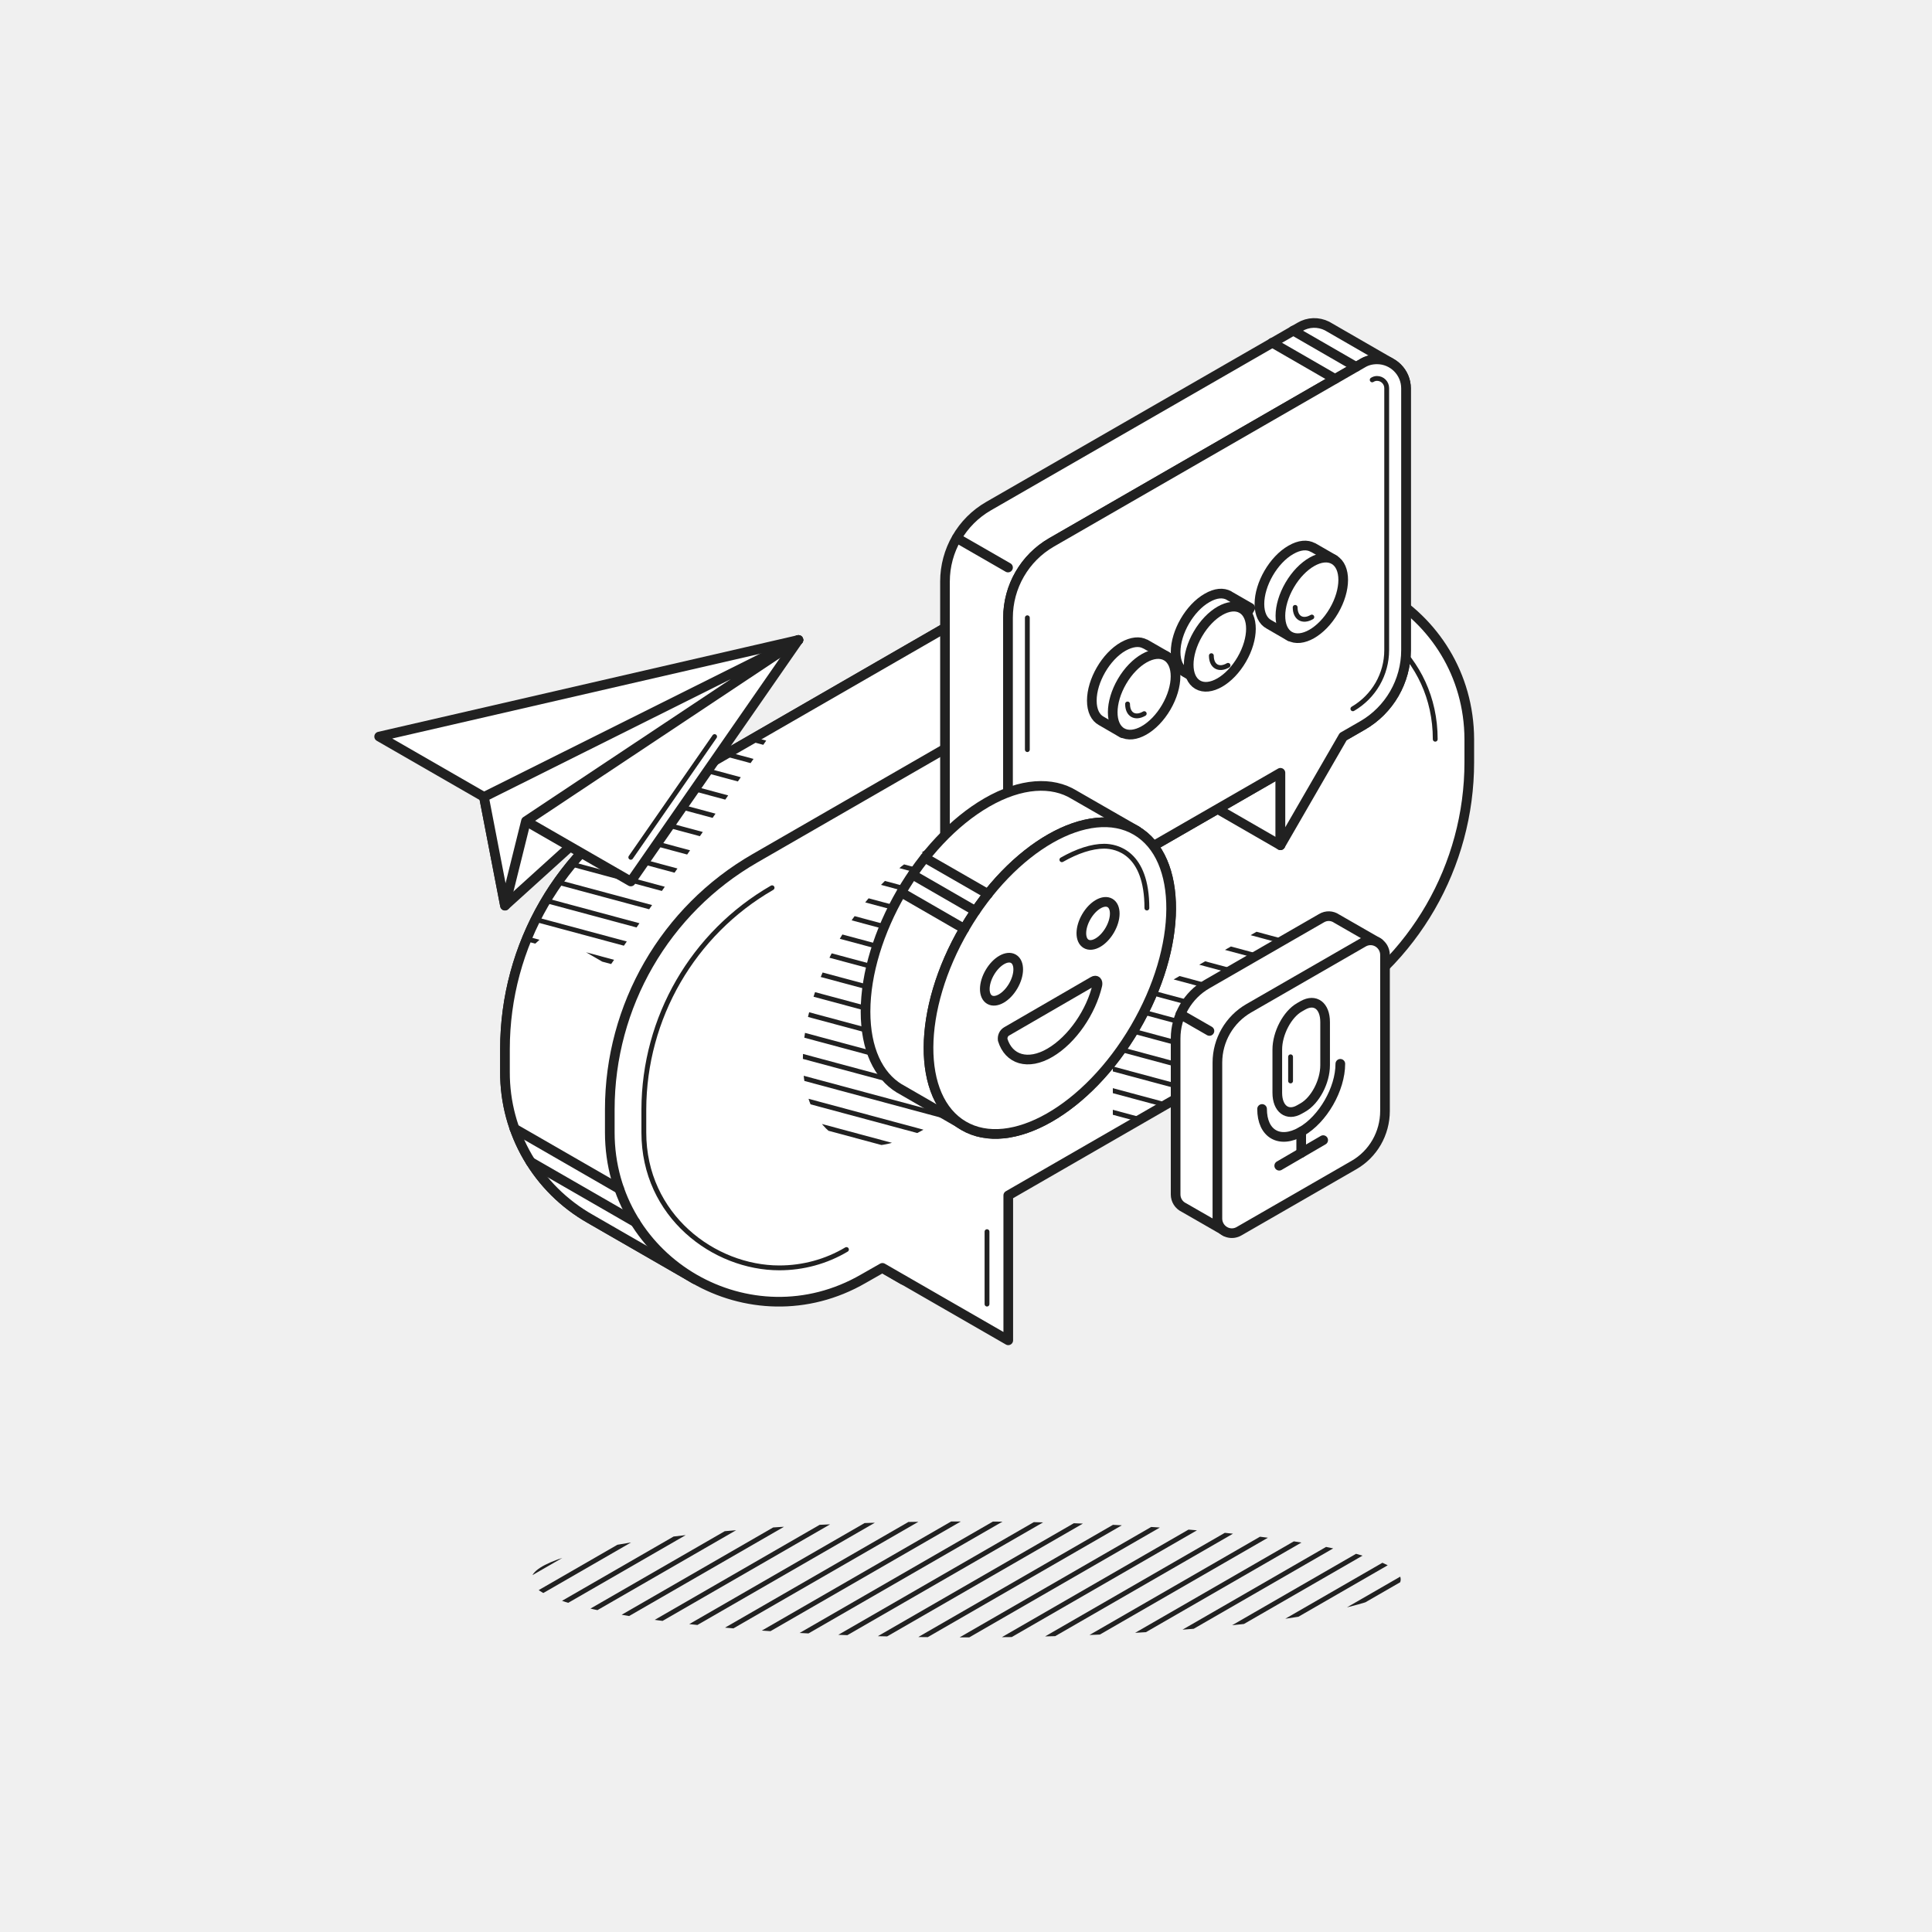
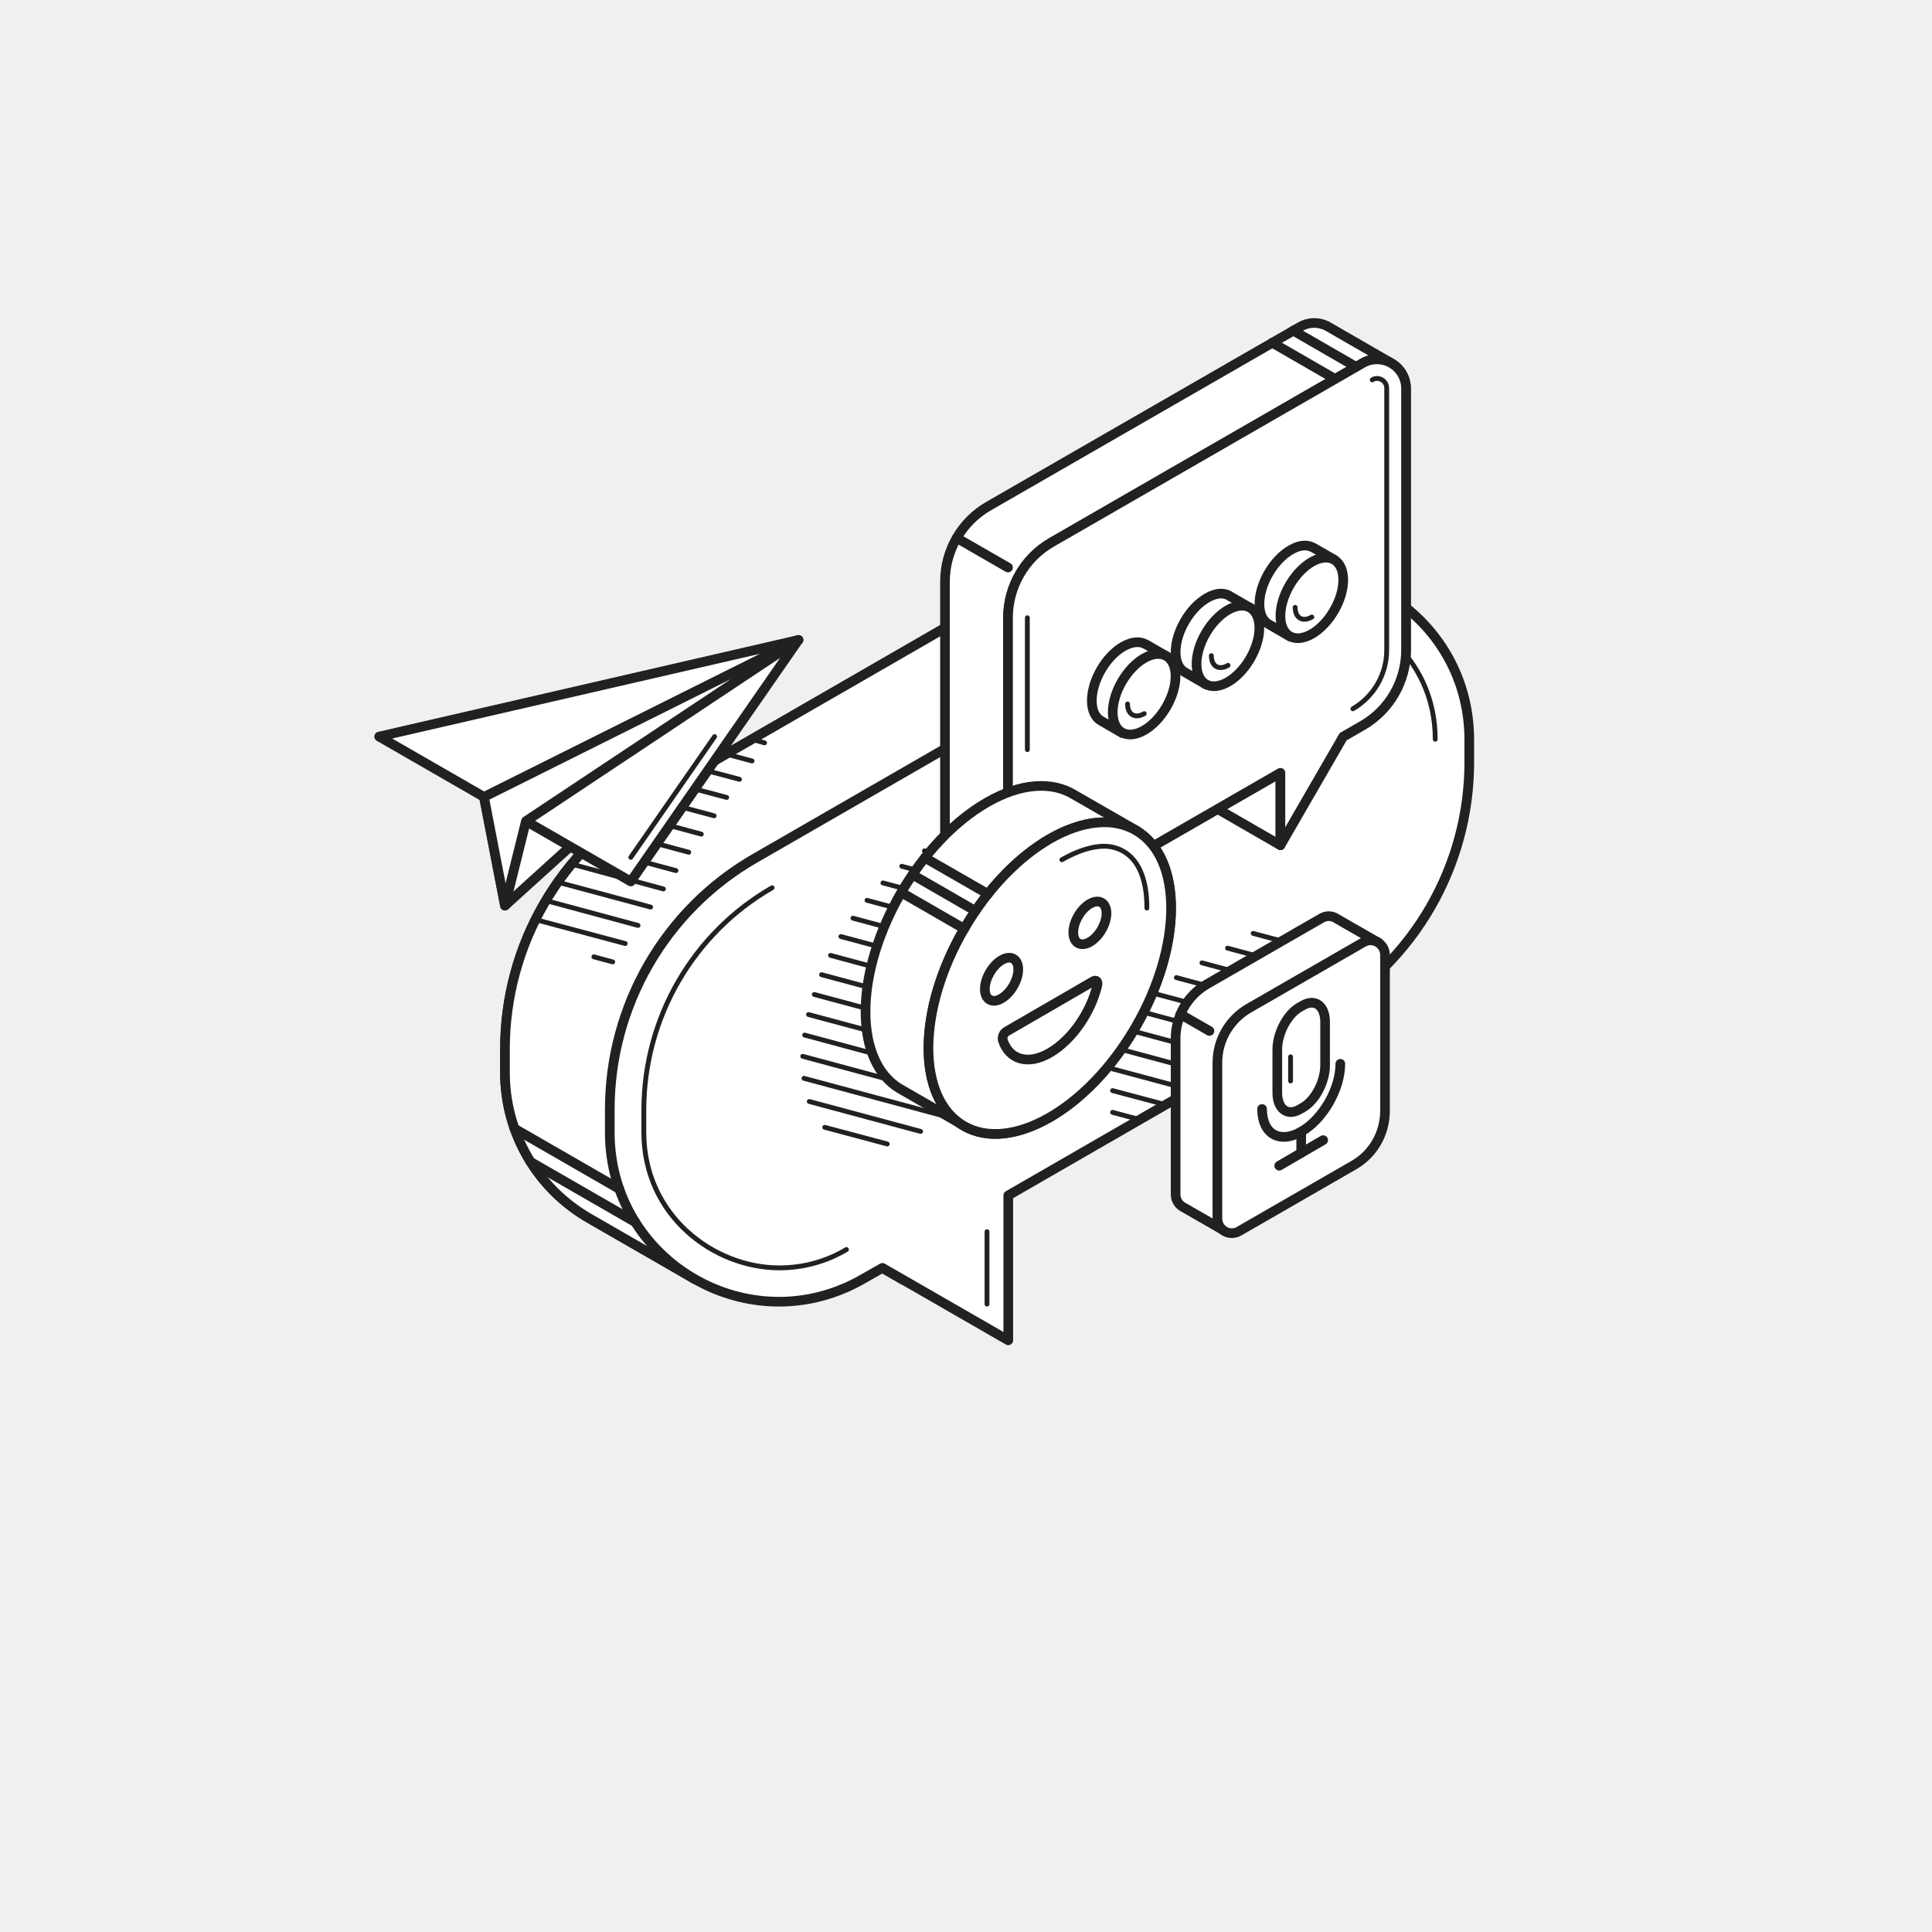
- <svg xmlns="http://www.w3.org/2000/svg" xmlns:xlink="http://www.w3.org/1999/xlink" version="1.1" id="Isolation_Mode" x="0px" y="0px" viewBox="0 0 800 800" style="enable-background:new 0 0 800 800;" xml:space="preserve">
+ <svg xmlns="http://www.w3.org/2000/svg" version="1.1" id="Isolation_Mode" x="0px" y="0px" viewBox="0 0 800 800" style="enable-background:new 0 0 800 800;" xml:space="preserve">
  <style type="text/css">
	.st0{fill:#FFFFFF;stroke:#212121;stroke-width:4;stroke-linecap:round;stroke-linejoin:round;}
	.st1{fill:none;stroke:#212121;stroke-width:2;stroke-linecap:round;stroke-linejoin:round;}
- 	.st2{clip-path:url(#SVGID_2_);}
+ 	.st2{fill:none;}
	.st3{fill:none;stroke:#212121;stroke-width:4;stroke-linecap:round;stroke-linejoin:round;}
- 	.st4{clip-path:url(#SVGID_4_);}
- 	.st5{clip-path:url(#SVGID_6_);}
- 	.st6{clip-path:url(#SVGID_8_);}
</style>
  <polygon class="st0" points="374,530 321.9,500 374,470 " />
-   <path class="st0" d="M573,245.3l-43-24.8l-0.2-0.1l-0.2-0.1l0,0c-21.6-12.5-48.1-12.4-69.7,0.1L269.2,330.4  c-37.2,21.4-60.1,61.1-60.1,104v9.5c-0.1,25.2,13.4,48.4,35.3,60.8l0,0l43.4,25l8.3-17.8c6.3-1.6,12.4-4.1,18-7.4l190.7-109.9  c37.2-21.4,60.1-61.1,60.1-104v-9.5c0-9.6-1.9-19.1-5.7-27.9L573,245.3z" />
+   <path class="st0" d="M573,245.3l-43-24.8l-0.2-0.1l-0.2-0.1l0,0c-21.6-12.5-48.1-12.4-69.7,0.1l-190.7,110  c-37.2,21.4-60.1,61.1-60.1,104v9.5c-0.1,25.2,13.4,48.4,35.3,60.8l0,0l43.4,25l8.3-17.8c6.3-1.6,12.4-4.1,18-7.4l190.7-109.9  c37.2-21.4,60.1-61.1,60.1-104v-9.5c0-9.6-1.9-19.1-5.7-27.9L573,245.3z" />
  <path class="st0" d="M559.2,253.3c3.8,8.8,5.7,18.3,5.7,27.9v9.5c0,42.9-22.9,82.6-60.1,104L314.1,504.5c-5.6,3.3-11.7,5.7-18,7.4  l-8.3,17.8l-43.4-25c-21.9-12.4-35.4-35.6-35.3-60.8v-9.5c0-42.9,22.9-82.6,60.1-104l190.7-109.9c10.6-6.2,22.6-9.4,34.9-9.4  c12.2,0,24.2,3.2,34.8,9.3l0.2,0.1l0.2,0.1l43,24.8L559.2,253.3z" />
  <path class="st1" d="M503.3,245.5L312.6,355.4c-37.2,21.4-60.1,61.1-60.1,104v9.5c0,53.9,58.3,87.6,105,60.6l190.7-109.9  c37.2-21.4,60.1-61.1,60.1-104v-9.5C608.2,252.3,550,218.6,503.3,245.5z" />
  <path class="st0" d="M503.3,245.5L312.6,355.4c-37.2,21.4-60.1,61.1-60.1,104v9.5c0,53.9,58.3,87.6,105,60.6l7.9-4.5l52.1,30v-60  l130.8-75.4c37.2-21.4,60.1-61.1,60.1-104v-9.5C608.2,252.3,550,218.6,503.3,245.5z" />
  <path class="st1" d="M510.3,257.6c8.4-5,18.1-7.6,27.9-7.6c27,0,56.1,21.5,56.1,56.1" />
-   <g>
-     <defs>
-       <path id="SVGID_1_" d="M530.2,390.4V430l-69.4,40v-38.4c0-7.1,3.8-13.8,10-17.3l50.4-29c2.9-1.7,6.5-0.7,8.2,2.2    C529.9,388.3,530.2,389.3,530.2,390.4z" />
-     </defs>
-     <clipPath id="SVGID_2_">
-       <use xlink:href="#SVGID_1_" style="overflow:visible;" />
-     </clipPath>
-     <g class="st2">
-       <line class="st1" x1="233.5" y1="202.1" x2="1125.2" y2="441.8" />
-       <line class="st1" x1="226.4" y1="209.1" x2="1118.1" y2="448.9" />
-       <line class="st1" x1="219.3" y1="216.2" x2="1111" y2="455.9" />
-       <line class="st1" x1="212.3" y1="223.3" x2="1103.9" y2="463" />
-       <line class="st1" x1="205.2" y1="230.4" x2="1096.9" y2="470.1" />
-       <line class="st1" x1="198.1" y1="237.4" x2="1089.8" y2="477.1" />
-       <line class="st1" x1="191.1" y1="244.5" x2="1082.7" y2="484.2" />
-       <line class="st1" x1="184" y1="251.6" x2="1075.7" y2="491.3" />
-       <line class="st1" x1="176.9" y1="258.6" x2="1068.6" y2="498.4" />
-       <line class="st1" x1="169.9" y1="265.7" x2="1061.5" y2="505.4" />
-       <line class="st1" x1="162.8" y1="272.8" x2="1054.4" y2="512.5" />
-       <line class="st1" x1="155.7" y1="279.9" x2="1047.4" y2="519.6" />
-       <line class="st1" x1="148.6" y1="286.9" x2="1040.3" y2="526.7" />
-       <line class="st1" x1="141.6" y1="294" x2="1033.2" y2="533.7" />
-       <line class="st1" x1="134.5" y1="301.1" x2="1026.2" y2="540.8" />
-       <line class="st1" x1="127.4" y1="308.1" x2="1019.1" y2="547.9" />
-       <line class="st1" x1="120.3" y1="315.2" x2="1012" y2="554.9" />
-       <line class="st1" x1="113.3" y1="322.3" x2="1005" y2="562" />
-       <line class="st1" x1="106.2" y1="329.4" x2="997.9" y2="569.1" />
-       <line class="st1" x1="99.1" y1="336.4" x2="990.8" y2="576.2" />
-       <line class="st1" x1="92.1" y1="343.5" x2="983.7" y2="583.2" />
-       <line class="st1" x1="85" y1="350.6" x2="976.7" y2="590.3" />
-       <line class="st1" x1="77.9" y1="357.6" x2="969.6" y2="597.4" />
-       <line class="st1" x1="70.8" y1="364.7" x2="962.5" y2="604.4" />
-       <line class="st1" x1="63.8" y1="371.8" x2="955.5" y2="611.5" />
-       <line class="st1" x1="56.7" y1="378.9" x2="948.4" y2="618.6" />
-       <line class="st1" x1="49.6" y1="385.9" x2="941.3" y2="625.7" />
-       <line class="st1" x1="42.6" y1="393" x2="934.2" y2="632.7" />
-       <line class="st1" x1="35.5" y1="400.1" x2="927.2" y2="639.8" />
-       <line class="st1" x1="28.4" y1="407.1" x2="920.1" y2="646.9" />
-       <line class="st1" x1="21.4" y1="414.2" x2="913" y2="653.9" />
-       <line class="st1" x1="14.3" y1="421.3" x2="906" y2="661" />
-       <line class="st1" x1="7.2" y1="428.4" x2="898.9" y2="668.1" />
-       <line class="st1" x1="0.1" y1="435.4" x2="891.8" y2="675.1" />
-       <line class="st1" x1="-6.9" y1="442.5" x2="884.7" y2="682.2" />
-     </g>
-   </g>
+   <line class="st1" x1="530.1" y1="389.5" x2="518.9" y2="386.5" />
+   <line class="st1" x1="530.2" y1="398.5" x2="508.3" y2="392.6" />
+   <line class="st1" x1="530.2" y1="407.4" x2="497.7" y2="398.7" />
+   <line class="st1" x1="530.2" y1="416.4" x2="487.1" y2="404.8" />
+   <line class="st1" x1="530.2" y1="425.4" x2="476.5" y2="411" />
+   <path class="st1" d="M466.7,417.3L466.7,417.3L525,433" />
+   <line class="st1" x1="514.4" y1="439.1" x2="461.9" y2="425" />
+   <line class="st1" x1="503.8" y1="445.2" x2="460.7" y2="433.6" />
+   <polyline class="st1" points="460.7,442.6 493.1,451.3 493.1,451.3 " />
+   <line class="st1" x1="482.5" y1="457.4" x2="460.7" y2="451.6" />
+   <line class="st1" x1="471.9" y1="463.6" x2="460.7" y2="460.6" />
+   <line class="st1" x1="461.3" y1="469.7" x2="460.7" y2="469.5" />
+   <path class="st2" d="M530.2,390.4V430l-69.4,40v-38.4c0-7.1,3.8-13.8,10-17.3l50.4-29c2.9-1.7,6.5-0.7,8.2,2.2  C529.9,388.3,530.2,389.3,530.2,390.4z" />
  <path class="st1" d="M350.5,517.4c-8.4,5-18,7.6-27.8,7.6l0,0c-27,0-56.1-21.5-56.1-56.1v-9.5c0.1-37.9,20.3-72.9,53.1-91.8" />
  <path class="st0" d="M556.2,450v-51.1l14.7-8.5l-17.4-10l0,0c-1.9-1.3-4.3-1.4-6.3-0.2l-47.4,27.3c-8,4.6-13,13.2-13,22.5v64.6  c0,2.3,1.3,4.4,3.4,5.4l0,0l17.4,10l54.7-31.5l-15.1-8.7C552.9,464.8,556.2,457.6,556.2,450z" />
  <path class="st0" d="M560.5,482.5l-47.4,27.3c-2.9,1.7-6.5,0.7-8.2-2.2c-0.5-0.9-0.8-1.9-0.8-3V440c0-9.3,5-17.9,13-22.5l47.4-27.3  c2.9-1.7,6.5-0.7,8.2,2.2c0.5,0.9,0.8,1.9,0.8,3V460C573.5,469.3,568.6,477.9,560.5,482.5z" />
  <polygon class="st3" points="200.4,330 330.6,265 217.8,340 " />
  <line class="st3" x1="488.8" y1="420" x2="500.8" y2="426.9" />
  <line class="st3" x1="482" y1="212.2" x2="525.4" y2="237.2" />
  <line class="st3" x1="497.4" y1="211.1" x2="540.7" y2="236.1" />
  <line class="st3" x1="219.7" y1="481.1" x2="263.1" y2="506.1" />
  <line class="st3" x1="213" y1="467.3" x2="256.4" y2="492.3" />
-   <g>
-     <defs>
-       <path id="SVGID_3_" d="M321.9,300l-69.4,100l-25.1-14.5l-12.2,11.1c9.3-28,28.5-51.5,54-66.2L321.9,300L321.9,300z" />
-     </defs>
-     <clipPath id="SVGID_4_">
-       <use xlink:href="#SVGID_3_" style="overflow:visible;" />
-     </clipPath>
-     <g class="st4">
-       <line class="st1" x1="126.4" y1="256.4" x2="1018.1" y2="496.1" />
-       <line class="st1" x1="119.4" y1="263.5" x2="1011" y2="503.2" />
-       <line class="st1" x1="112.3" y1="270.6" x2="1004" y2="510.3" />
-       <line class="st1" x1="105.2" y1="277.6" x2="996.9" y2="517.4" />
-       <line class="st1" x1="98.2" y1="284.7" x2="989.8" y2="524.4" />
-       <line class="st1" x1="91.1" y1="291.8" x2="982.8" y2="531.5" />
-       <line class="st1" x1="84" y1="298.9" x2="975.7" y2="538.6" />
-       <line class="st1" x1="76.9" y1="305.9" x2="968.6" y2="545.7" />
-       <line class="st1" x1="69.9" y1="313" x2="961.5" y2="552.7" />
-       <line class="st1" x1="62.8" y1="320.1" x2="954.5" y2="559.8" />
-       <line class="st1" x1="55.7" y1="327.1" x2="947.4" y2="566.9" />
-       <line class="st1" x1="48.7" y1="334.2" x2="940.3" y2="573.9" />
-       <line class="st1" x1="41.6" y1="341.3" x2="933.2" y2="581" />
-       <line class="st1" x1="34.5" y1="348.4" x2="926.2" y2="588.1" />
-       <line class="st1" x1="27.4" y1="355.4" x2="919.1" y2="595.2" />
-       <line class="st1" x1="20.4" y1="362.5" x2="912" y2="602.2" />
-       <line class="st1" x1="13.3" y1="369.6" x2="905" y2="609.3" />
-       <line class="st1" x1="6.2" y1="376.6" x2="897.9" y2="616.4" />
-       <line class="st1" x1="-0.9" y1="383.7" x2="890.8" y2="623.4" />
-       <line class="st1" x1="-7.9" y1="390.8" x2="883.8" y2="630.5" />
-       <line class="st1" x1="-15" y1="397.9" x2="876.7" y2="637.6" />
-       <line class="st1" x1="-22.1" y1="404.9" x2="869.6" y2="644.6" />
-       <line class="st1" x1="-29.1" y1="412" x2="862.5" y2="651.7" />
-       <line class="st1" x1="-36.2" y1="419.1" x2="855.5" y2="658.8" />
-       <line class="st1" x1="-43.3" y1="426.1" x2="848.4" y2="665.9" />
-       <line class="st1" x1="-50.3" y1="433.2" x2="841.3" y2="672.9" />
-       <line class="st1" x1="-57.4" y1="440.3" x2="834.3" y2="680" />
-       <line class="st1" x1="-64.5" y1="447.4" x2="827.2" y2="687.1" />
-       <line class="st1" x1="-71.6" y1="454.4" x2="820.1" y2="694.1" />
-       <line class="st1" x1="-78.6" y1="461.5" x2="813" y2="701.2" />
-       <line class="st1" x1="-85.7" y1="468.6" x2="806" y2="708.3" />
-       <line class="st1" x1="-92.8" y1="475.6" x2="798.9" y2="715.4" />
-       <line class="st1" x1="-99.8" y1="482.7" x2="791.8" y2="722.4" />
-       <line class="st1" x1="-106.9" y1="489.8" x2="784.8" y2="729.5" />
-       <line class="st1" x1="-114" y1="496.9" x2="777.7" y2="736.6" />
-     </g>
-   </g>
-   <g>
-     <defs>
-       <ellipse id="SVGID_5_" transform="matrix(0.5047 -0.8633 0.8633 0.5047 -164.415 533.4243)" cx="382.7" cy="410" rx="70.8" ry="40.9" />
-     </defs>
-     <clipPath id="SVGID_6_">
-       <use xlink:href="#SVGID_5_" style="overflow:visible;" />
-     </clipPath>
-     <g class="st5">
-       <line class="st1" x1="126.4" y1="256.4" x2="1018.1" y2="496.1" />
-       <line class="st1" x1="119.4" y1="263.5" x2="1011" y2="503.2" />
-       <line class="st1" x1="112.3" y1="270.6" x2="1004" y2="510.3" />
-       <line class="st1" x1="105.2" y1="277.6" x2="996.9" y2="517.4" />
-       <line class="st1" x1="98.1" y1="284.7" x2="989.8" y2="524.4" />
-       <line class="st1" x1="91.1" y1="291.8" x2="982.8" y2="531.5" />
-       <line class="st1" x1="84" y1="298.9" x2="975.7" y2="538.6" />
-       <line class="st1" x1="76.9" y1="305.9" x2="968.6" y2="545.7" />
-       <line class="st1" x1="69.9" y1="313" x2="961.5" y2="552.7" />
-       <line class="st1" x1="62.8" y1="320.1" x2="954.5" y2="559.8" />
-       <line class="st1" x1="55.7" y1="327.1" x2="947.4" y2="566.9" />
-       <line class="st1" x1="48.6" y1="334.2" x2="940.3" y2="573.9" />
-       <line class="st1" x1="41.6" y1="341.3" x2="933.2" y2="581" />
-       <line class="st1" x1="34.5" y1="348.4" x2="926.2" y2="588.1" />
-       <line class="st1" x1="27.4" y1="355.4" x2="919.1" y2="595.2" />
-       <line class="st1" x1="20.4" y1="362.5" x2="912" y2="602.2" />
-       <line class="st1" x1="13.3" y1="369.6" x2="905" y2="609.3" />
-       <line class="st1" x1="6.2" y1="376.6" x2="897.9" y2="616.4" />
-       <line class="st1" x1="-0.9" y1="383.7" x2="890.8" y2="623.4" />
-       <line class="st1" x1="-7.9" y1="390.8" x2="883.8" y2="630.5" />
-       <line class="st1" x1="-15" y1="397.8" x2="876.7" y2="637.6" />
-       <line class="st1" x1="-22.1" y1="404.9" x2="869.6" y2="644.6" />
-       <line class="st1" x1="-29.1" y1="412" x2="862.5" y2="651.7" />
-       <line class="st1" x1="-36.2" y1="419.1" x2="855.5" y2="658.8" />
-       <line class="st1" x1="-43.3" y1="426.1" x2="848.4" y2="665.9" />
-       <line class="st1" x1="-50.3" y1="433.2" x2="841.3" y2="672.9" />
-       <line class="st1" x1="-57.4" y1="440.3" x2="834.3" y2="680" />
-       <line class="st1" x1="-64.5" y1="447.3" x2="827.2" y2="687.1" />
-       <line class="st1" x1="-71.6" y1="454.4" x2="820.1" y2="694.1" />
-       <line class="st1" x1="-78.6" y1="461.5" x2="813" y2="701.2" />
-       <line class="st1" x1="-85.7" y1="468.6" x2="806" y2="708.3" />
-       <line class="st1" x1="-92.8" y1="475.6" x2="798.9" y2="715.4" />
-       <line class="st1" x1="-99.8" y1="482.7" x2="791.8" y2="722.4" />
-       <line class="st1" x1="-106.9" y1="489.8" x2="784.8" y2="729.5" />
-       <line class="st1" x1="-114" y1="496.8" x2="777.7" y2="736.6" />
-     </g>
-   </g>
+   <line class="st1" x1="316.6" y1="307.6" x2="311.3" y2="306.1" />
+   <line class="st1" x1="311.4" y1="315.1" x2="300.6" y2="312.2" />
+   <line class="st1" x1="306.2" y1="322.7" x2="290" y2="318.4" />
+   <polyline class="st1" points="279.4,324.5 279.4,324.5 300.9,330.2 " />
+   <line class="st1" x1="295.7" y1="337.8" x2="268.8" y2="330.6" />
+   <line class="st1" x1="290.4" y1="345.4" x2="259" y2="336.9" />
+   <line class="st1" x1="285.2" y1="352.9" x2="250.6" y2="343.6" />
+   <line class="st1" x1="279.9" y1="360.5" x2="243.1" y2="350.6" />
+   <line class="st1" x1="274.7" y1="368.1" x2="236.7" y2="357.8" />
+   <polyline class="st1" points="231,365.3 231,365.3 269.4,375.6 " />
+   <line class="st1" x1="264.2" y1="383.2" x2="226" y2="372.9" />
+   <line class="st1" x1="258.9" y1="390.7" x2="221.8" y2="380.8" />
+   <line class="st1" x1="253.7" y1="398.3" x2="245.9" y2="396.2" />
+   <path class="st2" d="M321.9,300l-5.3,7.6l-5.2,7.6l-21,30.2l-5.2,7.6l-5.3,7.6l-5.2,7.6l-5.2,7.6l-15.8,22.7l-1.2,1.7l-6.6-3.8  l-18.5-10.7l-4.9,4.4l-7.4,6.7c0.9-2.7,1.9-5.3,2.9-7.9c1.1-2.7,2.3-5.4,3.6-8s2.7-5.2,4.3-7.8c1.5-2.6,3.2-5.2,4.9-7.6l0,0  c1.8-2.6,3.7-5,5.7-7.5s4.2-4.8,6.5-7.2c2.4-2.4,4.8-4.8,7.4-7c2.7-2.4,5.5-4.6,8.5-6.7c3.2-2.3,6.4-4.4,9.8-6.4l0.4-0.2l10.2-5.9  l0,0l10.6-6.1l10.6-6.1l10.6-6.1L321.9,300L321.9,300z" />
+   <path class="st1" d="M395.7,346.8L395.7,346.8l29.3,7.9" />
+   <polyline class="st1" points="382.8,352.3 382.8,352.3 430.6,365.1 " />
+   <line class="st1" x1="432.5" y1="374.6" x2="373.4" y2="358.7" />
+   <line class="st1" x1="432.8" y1="383.6" x2="365.6" y2="365.6" />
+   <line class="st1" x1="432" y1="392.4" x2="359" y2="372.8" />
+   <line class="st1" x1="430.2" y1="400.9" x2="353.2" y2="380.2" />
+   <line class="st1" x1="427.8" y1="409.2" x2="348.2" y2="387.8" />
+   <line class="st1" x1="424.6" y1="417.4" x2="343.9" y2="395.6" />
+   <line class="st1" x1="420.9" y1="425.3" x2="340.2" y2="403.6" />
+   <polyline class="st1" points="337.2,411.8 337.2,411.8 416.5,433.1 " />
+   <line class="st1" x1="411.4" y1="440.7" x2="334.8" y2="420.1" />
+   <line class="st1" x1="405.5" y1="448.1" x2="333.2" y2="428.6" />
+   <line class="st1" x1="398.8" y1="455.3" x2="332.4" y2="437.4" />
+   <line class="st1" x1="390.9" y1="462.1" x2="332.9" y2="446.5" />
+   <line class="st1" x1="381.2" y1="468.5" x2="335.1" y2="456.1" />
+   <polyline class="st1" points="341.5,466.8 341.5,466.8 367.4,473.7 " />
+   <ellipse transform="matrix(0.5047 -0.8633 0.8633 0.5047 -164.3768 533.4293)" class="st2" cx="382.7" cy="410" rx="70.8" ry="40.9" />
  <path class="st0" d="M575.5,150c0,0-25.6-14.8-26-15l0,0c-3.6-1.8-7.8-1.7-11.3,0.4l-128.9,74.2c-11.1,6.4-18,18.3-18,31.2v108.4  c0,4.6,2.6,8.7,6.6,10.8l0,0l26,15L575.5,150z" />
  <polygon class="st0" points="209.1,375 200.4,330 330.6,265 " />
  <polygon class="st0" points="330.6,265 157,305 261.2,365 " />
  <line class="st1" x1="261.2" y1="355" x2="295.9" y2="305" />
  <polygon class="st0" points="209.1,375 217.8,340 330.6,265 200.4,330 " />
  <polygon class="st0" points="495.5,300 530.2,320 530.2,350 495.5,330 " />
  <path class="st0" d="M564.2,150.4l-128.8,74.2c-11.1,6.4-18,18.3-18,31.2v108.4c0,6.6,5.4,12,12,12c2.1,0,4.2-0.6,6-1.6l128.8-74.2  c11.1-6.4,18-18.3,18-31.2V160.8c0-6.6-5.4-12-12-12C568.1,148.8,566,149.3,564.2,150.4z" />
  <path class="st0" d="M564.2,150.4l-128.8,74.2c-11.1,6.4-18,18.3-18,31.2v108.4c0,6.6,5.4,12,12,12c2.1,0,4.2-0.6,6-1.6l94.8-54.6  v30l26-45l8-4.6c11.1-6.4,18-18.3,18-31.2V160.8c0-6.6-5.4-12-12-12C568,148.8,566,149.3,564.2,150.4z" />
  <path class="st0" d="M517.7,251.7l-8.7-5l0,0l-0.1-0.1l0,0c-2.4-1.3-5.5-1.1-9.1,1c-7.2,4.1-13,14.2-13,22.4c0,4.2,1.5,7.1,3.9,8.4  l0,0l8.8,5.1L517.7,251.7z" />
  <path class="st0" d="M552.4,231.7l-8.7-5l0,0h-0.1l0,0c-2.3-1.3-5.5-1.1-9.1,1c-7.2,4.1-13,14.2-13,22.4c0,4.2,1.5,7.1,3.9,8.4l0,0  l8.8,5.1L552.4,231.7z" />
  <line class="st3" x1="396.2" y1="222.8" x2="417.4" y2="235" />
-   <ellipse transform="matrix(0.505 -0.8631 0.8631 0.505 55.2582 591.4273)" class="st0" cx="543.2" cy="247.5" rx="18.3" ry="10.6" />
+   <ellipse transform="matrix(0.505 -0.8631 0.8631 0.505 55.1863 591.3858)" class="st0" cx="543.2" cy="247.6" rx="18.3" ry="10.6" />
  <path class="st0" d="M470.9,344.1l-26.1-15l0,0c-9.1-5.6-22-5-36.2,3.2c-27.7,16-50.2,54.8-50.2,86.6c0,15.5,5.3,26.5,14,31.8l0,0  l0.4,0.2l0.5,0.3l25.1,14.5L470.9,344.1z" />
  <path class="st1" d="M543.2,255.5c-3.8,2.2-6.9,0.4-6.9-4" />
-   <ellipse transform="matrix(0.5026 -0.8645 0.8645 0.5026 19.7248 569.8529)" class="st0" cx="505.1" cy="267.8" rx="18.2" ry="10.5" />
-   <path class="st0" d="M483,271.7l-8.7-5h0l-0.1,0l0,0c-2.3-1.3-5.5-1-9.1,1c-7.2,4.1-13,14.2-13,22.4c0,4.2,1.5,7.1,3.9,8.4l0,0  l8.8,5.1L483,271.7z" />
+   <ellipse transform="matrix(0.505 -0.8631 0.8631 0.505 20.7972 571.2778)" class="st0" cx="508.5" cy="267.5" rx="18.3" ry="10.6" />
+   <path class="st0" d="M483,271.7l-8.7-5l0,0h-0.1l0,0c-2.3-1.3-5.5-1-9.1,1c-7.2,4.1-13,14.2-13,22.4c0,4.2,1.5,7.1,3.9,8.4l0,0  l8.8,5.1L483,271.7z" />
  <path class="st1" d="M508.5,275.5c-3.8,2.2-6.9,0.4-6.9-4" />
-   <ellipse transform="matrix(0.505 -0.8631 0.8631 0.505 -13.651 551.257)" class="st0" cx="473.8" cy="287.5" rx="18.3" ry="10.6" />
+   <ellipse transform="matrix(0.505 -0.8631 0.8631 0.505 -13.6453 551.2224)" class="st0" cx="473.8" cy="287.5" rx="18.3" ry="10.6" />
  <path class="st1" d="M473.8,295.5c-3.8,2.2-6.9,0.4-6.9-4" />
-   <ellipse transform="matrix(0.5047 -0.8633 0.8633 0.5047 -134.316 575.8903)" class="st0" cx="434.7" cy="405" rx="70.8" ry="40.9" />
-   <ellipse transform="matrix(0.5047 -0.8633 0.8633 0.5047 -134.316 575.8903)" class="st0" cx="434.7" cy="405" rx="70.8" ry="40.9" />
+   <ellipse transform="matrix(0.5047 -0.8633 0.8633 0.5047 -134.3352 575.8926)" class="st0" cx="434.7" cy="405" rx="70.8" ry="40.9" />
+   <ellipse transform="matrix(0.5047 -0.8633 0.8633 0.5047 -134.3352 575.8926)" class="st0" cx="434.7" cy="405" rx="70.8" ry="40.9" />
  <path class="st1" d="M439.7,356c6.3-3.6,12.4-5.6,17.5-5.6s17.7,2.6,17.7,25.6" />
  <line class="st3" x1="383" y1="355.2" x2="409.1" y2="370.2" />
  <line class="st3" x1="377.9" y1="362.2" x2="403.9" y2="377.2" />
  <line class="st3" x1="373.3" y1="369.6" x2="399.3" y2="384.6" />
  <line class="st1" x1="408.7" y1="540" x2="408.7" y2="510" />
  <line class="st3" x1="535.5" y1="136.9" x2="561.5" y2="151.9" />
  <line class="st3" x1="526.8" y1="141.9" x2="552.8" y2="156.9" />
  <line class="st1" x1="534.4" y1="437.6" x2="534.4" y2="447.6" />
  <path class="st1" d="M568.2,157.3c0.6-0.4,1.3-0.6,2-0.6c2.2,0,4,1.8,4,4v108.5c0,10-5.3,19.2-14,24.3" />
  <line class="st1" x1="425.4" y1="310.4" x2="425.4" y2="255.8" />
-   <g>
-     <defs>
-       <ellipse id="SVGID_7_" cx="400" cy="654" rx="180" ry="24" />
-     </defs>
-     <clipPath id="SVGID_8_">
-       <use xlink:href="#SVGID_7_" style="overflow:visible;" />
-     </clipPath>
-     <g class="st6">
-       <line class="st1" x1="-36.4" y1="729.1" x2="763.6" y2="268.1" />
-       <line class="st1" x1="-36.4" y1="739.1" x2="763.6" y2="278.1" />
-       <line class="st1" x1="-36.4" y1="749.1" x2="763.6" y2="288.1" />
-       <line class="st1" x1="-36.4" y1="759.1" x2="763.6" y2="298.1" />
-       <line class="st1" x1="-36.4" y1="769.1" x2="763.6" y2="308.1" />
-       <line class="st1" x1="-36.4" y1="779.1" x2="763.6" y2="318.1" />
-       <line class="st1" x1="-36.4" y1="789.1" x2="763.6" y2="328.1" />
-       <line class="st1" x1="-36.4" y1="799.1" x2="763.6" y2="338.1" />
-       <line class="st1" x1="-36.4" y1="809.1" x2="763.6" y2="348.1" />
-       <line class="st1" x1="-36.4" y1="819.1" x2="763.6" y2="358.1" />
-       <line class="st1" x1="-36.4" y1="829.1" x2="763.6" y2="368.1" />
-       <line class="st1" x1="-36.4" y1="839.1" x2="763.6" y2="378.1" />
-       <line class="st1" x1="-36.4" y1="849.1" x2="763.6" y2="388.1" />
-       <line class="st1" x1="-36.4" y1="859.1" x2="763.6" y2="398.1" />
-       <line class="st1" x1="-36.4" y1="869.1" x2="763.6" y2="408.1" />
-       <line class="st1" x1="-36.4" y1="879.1" x2="763.6" y2="418.1" />
-       <line class="st1" x1="-36.4" y1="889.1" x2="763.6" y2="428.1" />
-       <line class="st1" x1="-36.4" y1="899.1" x2="763.6" y2="438.1" />
-       <line class="st1" x1="-36.4" y1="909.1" x2="763.6" y2="448.1" />
-       <line class="st1" x1="-36.4" y1="919.1" x2="763.6" y2="458.1" />
-       <line class="st1" x1="-36.4" y1="929.1" x2="763.6" y2="468.1" />
-       <line class="st1" x1="-36.4" y1="939.1" x2="763.6" y2="478.1" />
-       <line class="st1" x1="-36.4" y1="949.1" x2="763.6" y2="488.1" />
-       <line class="st1" x1="-36.4" y1="959.1" x2="763.6" y2="498.1" />
-       <line class="st1" x1="-36.4" y1="969.1" x2="763.6" y2="508.1" />
-       <line class="st1" x1="-36.4" y1="979.1" x2="763.6" y2="518.1" />
-       <line class="st1" x1="-36.4" y1="989.1" x2="763.6" y2="528.1" />
-       <line class="st1" x1="-36.4" y1="999.1" x2="763.6" y2="538.1" />
-       <line class="st1" x1="-36.4" y1="1009.1" x2="763.6" y2="548.1" />
-       <line class="st1" x1="-36.4" y1="1019.1" x2="763.6" y2="558.1" />
-       <line class="st1" x1="-36.4" y1="1029.1" x2="763.6" y2="568.1" />
-       <line class="st1" x1="-36.4" y1="1039.1" x2="763.6" y2="578.1" />
-       <line class="st1" x1="-36.4" y1="1049.1" x2="763.6" y2="588.1" />
-       <line class="st1" x1="-36.4" y1="1059.1" x2="763.6" y2="598.1" />
-       <line class="st1" x1="-36.4" y1="1069.1" x2="763.6" y2="608.1" />
-     </g>
-   </g>
  <path class="st3" d="M539.5,458.6l-1.4,0.8c-5,2.9-9.2-0.2-9.2-6.9v-17.9c0-6.7,4.1-14.6,9.2-17.5l1.4-0.8c5.1-2.9,9.2,0.2,9.2,6.9  v17.9C548.7,447.9,544.6,455.7,539.5,458.6z" />
  <path class="st3" d="M555,440.5c0,10.4-7.2,23-16.2,28.1s-16.2,0.9-16.2-9.4" />
  <line class="st3" x1="538.8" y1="468.6" x2="538.8" y2="477.4" />
  <line class="st3" x1="547.9" y1="472.1" x2="529.7" y2="482.7" />
-   <ellipse transform="matrix(0.5047 -0.8633 0.8633 0.5047 -104.8458 581.9587)" class="st3" cx="454.7" cy="382.3" rx="9.8" ry="5.6" />
-   <ellipse transform="matrix(0.5047 -0.8633 0.8633 0.5047 -144.6625 558.8358)" class="st3" cx="414.7" cy="405.5" rx="9.8" ry="5.6" />
+   <ellipse transform="matrix(0.5026 -0.8645 0.8645 0.5026 -105.8485 580.2482)" class="st3" cx="451.3" cy="382.1" rx="9.7" ry="5.6" />
+   <ellipse transform="matrix(0.5047 -0.8633 0.8633 0.5047 -144.6461 558.8488)" class="st3" cx="414.7" cy="405.5" rx="9.8" ry="5.6" />
  <path class="st3" d="M452.7,406.3c1.2-0.7,2,0.1,1.7,1.6c-2.6,11.1-10.4,22.6-19.6,28s-17.1,2.8-19.6-5.3c-0.2-1.4,0.4-2.8,1.6-3.5  L452.7,406.3z" />
</svg>
